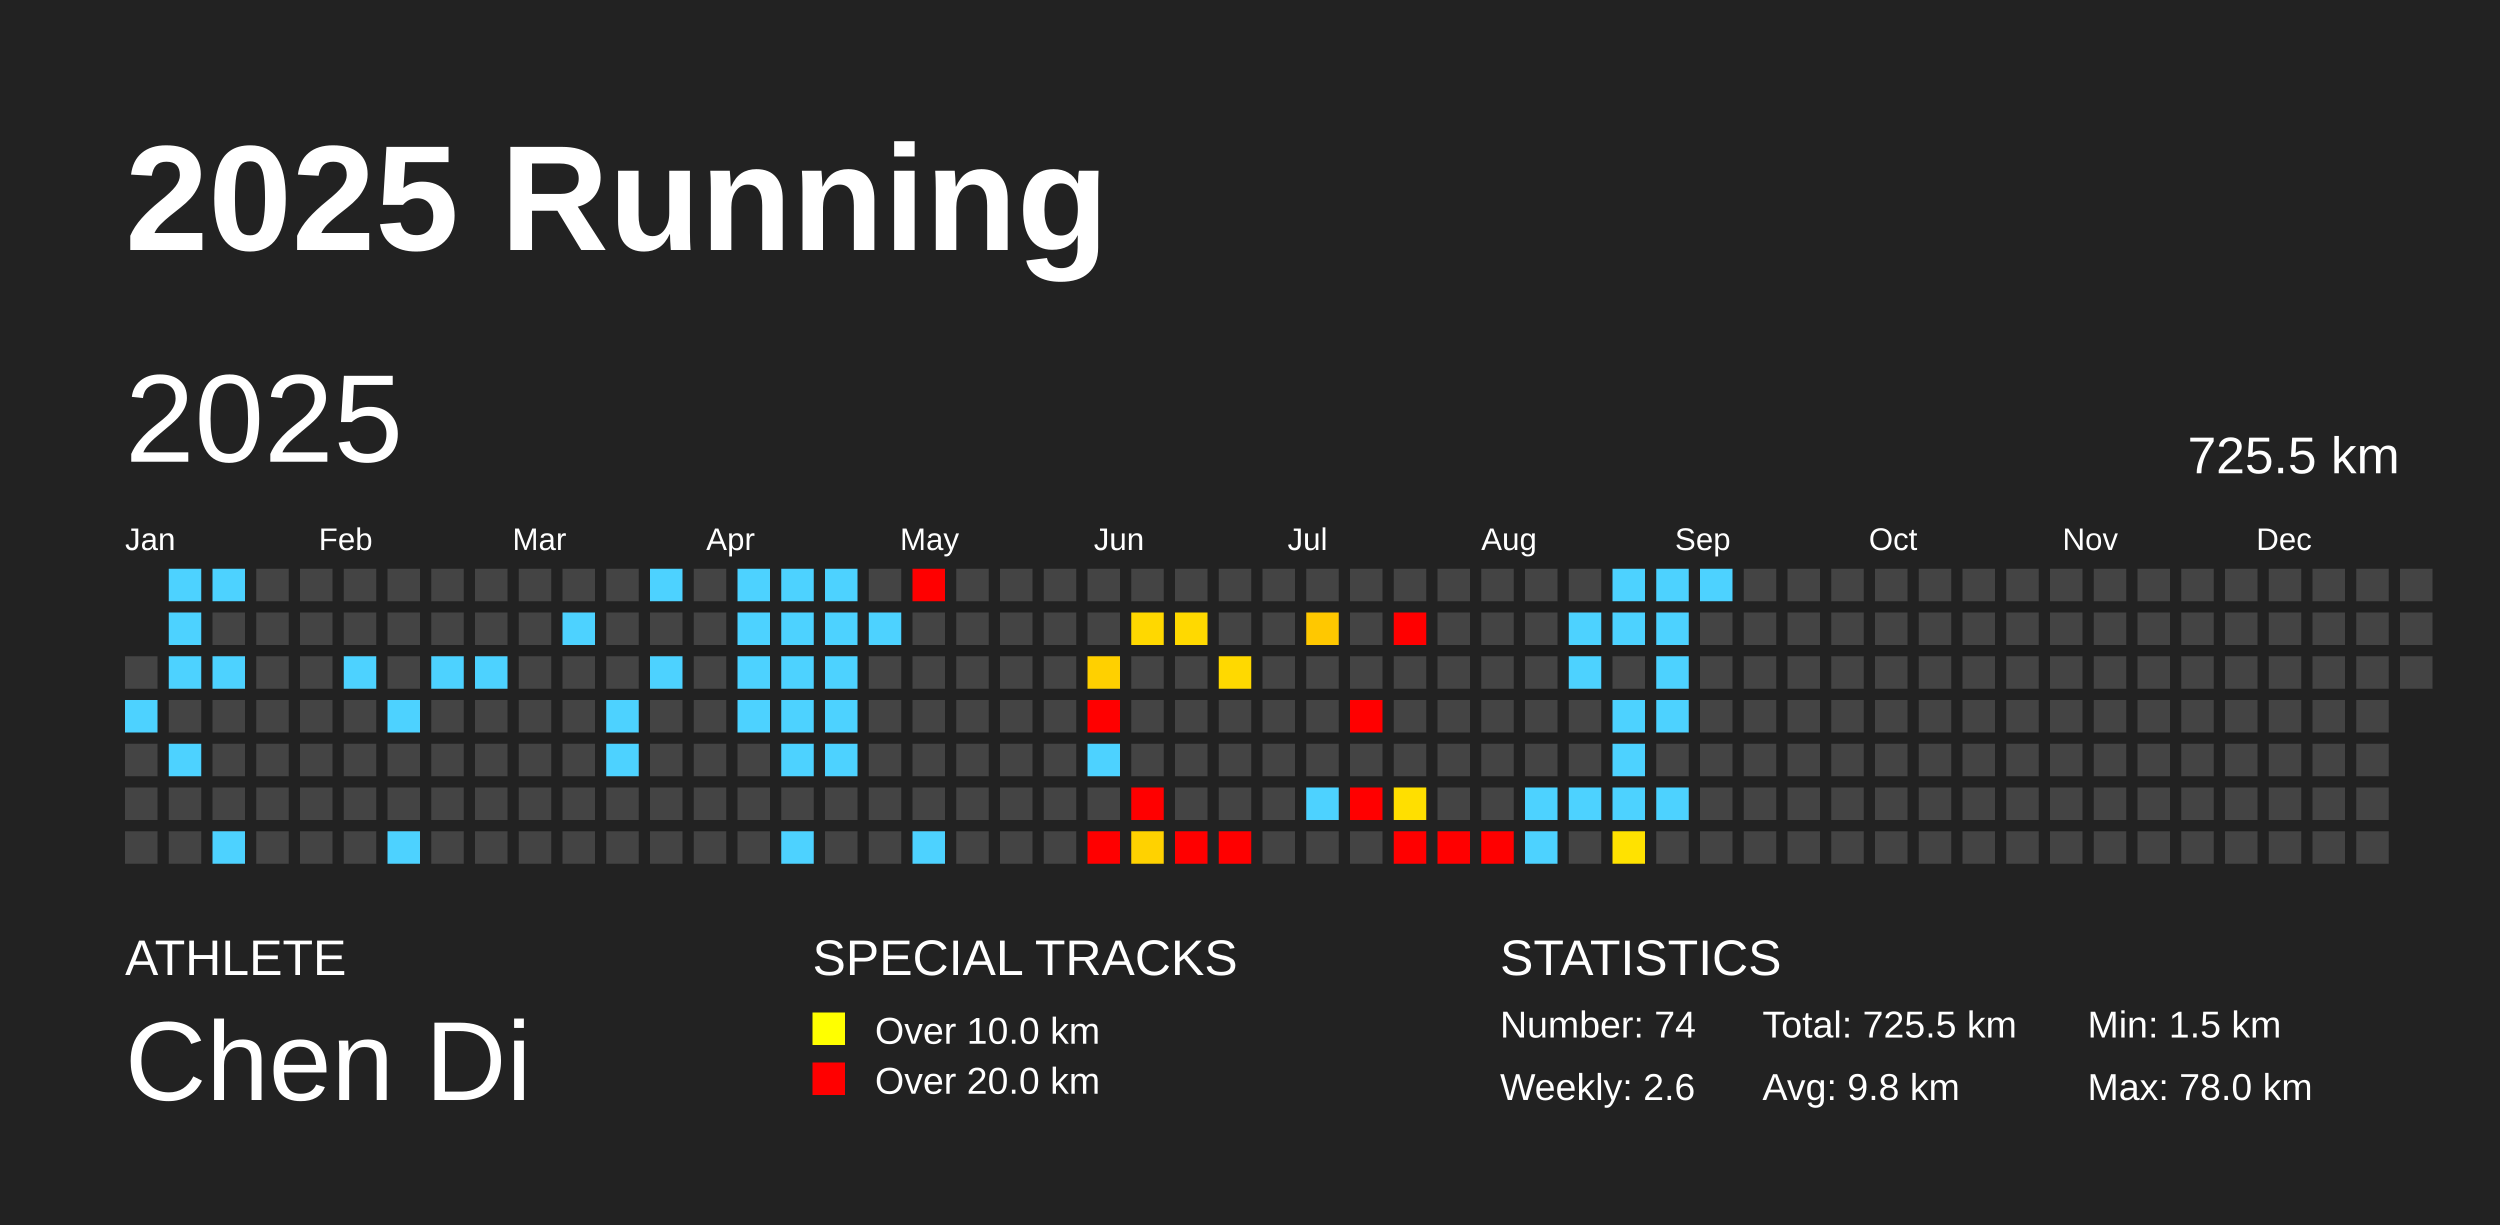
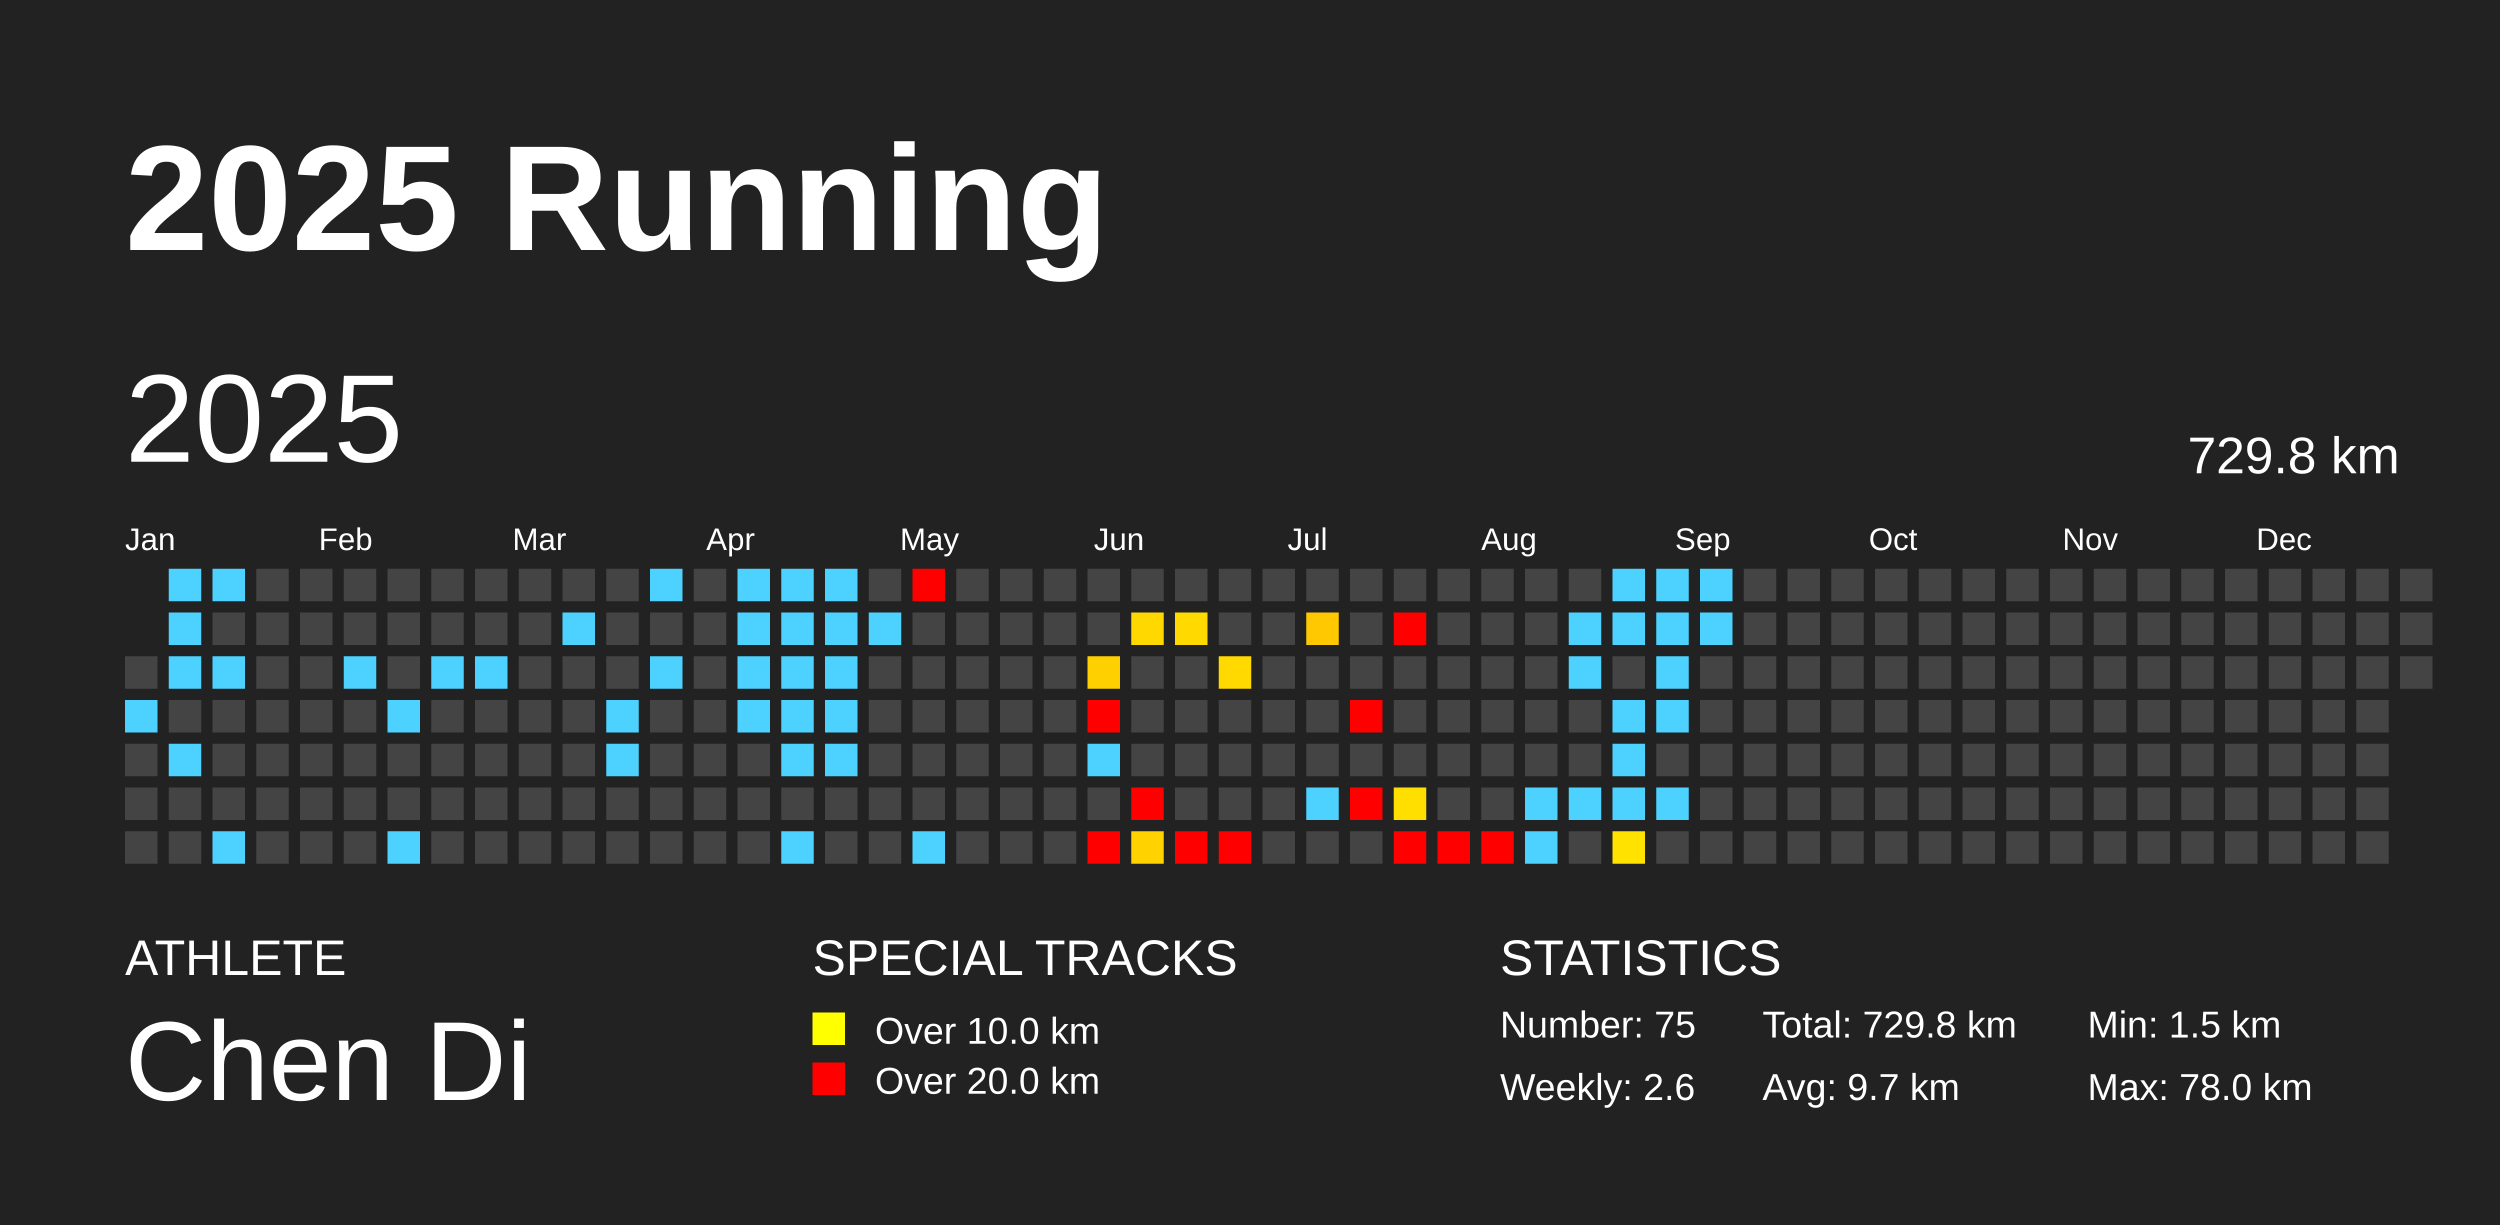
<svg xmlns="http://www.w3.org/2000/svg" baseProfile="full" height="98mm" version="1.1" viewBox="0,0,200,98" width="200mm">
  <defs />
  <rect fill="#222222" height="98" width="200" x="0" y="0" />
  <text fill="#FFFFFF" style="font-size:12px; font-family:Arial; font-weight:bold;" x="10" y="20">2025 Running</text>
  <text fill="#FFFFFF" style="font-size:4px; font-family:Arial" x="10" y="78">ATHLETE</text>
  <text fill="#FFFFFF" style="font-size:9px; font-family:Arial" x="10" y="88">Chen Di</text>
  <text fill="#FFFFFF" style="font-size:4px; font-family:Arial" x="65" y="78">SPECIAL TRACKS</text>
  <rect fill="yellow" height="2.6" width="2.6" x="65" y="81" />
  <text fill="#FFFFFF" style="font-size:3px; font-family:Arial" x="70" y="83.5">Over 10.0 km</text>
  <rect fill="red" height="2.6" width="2.6" x="65" y="85" />
  <text fill="#FFFFFF" style="font-size:3px; font-family:Arial" x="70" y="87.5">Over 20.0 km</text>
  <text fill="#FFFFFF" style="font-size:4px; font-family:Arial" x="120" y="78">STATISTICS</text>
-   <text fill="#FFFFFF" style="font-size:3px; font-family:Arial" x="120" y="83">Number: 74</text>
+   <text fill="#FFFFFF" style="font-size:3px; font-family:Arial" x="120" y="83">Number: 75</text>
  <text fill="#FFFFFF" style="font-size:3px; font-family:Arial" x="120" y="88">Weekly: 2.6</text>
-   <text fill="#FFFFFF" style="font-size:3px; font-family:Arial" x="141" y="83">Total: 725.5 km</text>
-   <text fill="#FFFFFF" style="font-size:3px; font-family:Arial" x="141" y="88">Avg: 9.8 km</text>
+   <text fill="#FFFFFF" style="font-size:3px; font-family:Arial" x="141" y="83">Total: 729.8 km</text>
+   <text fill="#FFFFFF" style="font-size:3px; font-family:Arial" x="141" y="88">Avg: 9.7 km</text>
  <text fill="#FFFFFF" style="font-size:3px; font-family:Arial" x="167" y="83">Min: 1.5 km</text>
  <text fill="#FFFFFF" style="font-size:3px; font-family:Arial" x="167" y="88">Max: 78.0 km</text>
  <text dominant-baseline="hanging" fill="#FFFFFF" style="font-size:10.0px; font-family:Arial;" x="10" y="30">2025</text>
-   <text dominant-baseline="hanging" fill="#FFFFFF" style="font-size:4.125px; font-family:Arial;" x="175" y="35">725.5 km</text>
+   <text dominant-baseline="hanging" fill="#FFFFFF" style="font-size:4.125px; font-family:Arial;" x="175" y="35">729.8 km</text>
  <text fill="#FFFFFF" style="font-size:2.5px; font-family:Arial" x="10.0" y="44">Jan</text>
  <text fill="#FFFFFF" style="font-size:2.5px; font-family:Arial" x="25.5" y="44">Feb</text>
  <text fill="#FFFFFF" style="font-size:2.5px; font-family:Arial" x="41.0" y="44">Mar</text>
  <text fill="#FFFFFF" style="font-size:2.5px; font-family:Arial" x="56.5" y="44">Apr</text>
  <text fill="#FFFFFF" style="font-size:2.5px; font-family:Arial" x="72.0" y="44">May</text>
  <text fill="#FFFFFF" style="font-size:2.5px; font-family:Arial" x="87.5" y="44">Jun</text>
  <text fill="#FFFFFF" style="font-size:2.5px; font-family:Arial" x="103.0" y="44">Jul</text>
  <text fill="#FFFFFF" style="font-size:2.5px; font-family:Arial" x="118.5" y="44">Aug</text>
  <text fill="#FFFFFF" style="font-size:2.5px; font-family:Arial" x="134.0" y="44">Sep</text>
  <text fill="#FFFFFF" style="font-size:2.5px; font-family:Arial" x="149.5" y="44">Oct</text>
  <text fill="#FFFFFF" style="font-size:2.5px; font-family:Arial" x="165.0" y="44">Nov</text>
  <text fill="#FFFFFF" style="font-size:2.5px; font-family:Arial" x="180.5" y="44">Dec</text>
  <rect fill="#444444" height="2.6" width="2.6" x="10.0" y="52.5" />
  <rect fill="#4dd2ff" height="2.6" width="2.6" x="10.0" y="56.0" />
  <rect fill="#444444" height="2.6" width="2.6" x="10.0" y="59.5" />
  <rect fill="#444444" height="2.6" width="2.6" x="10.0" y="63.0" />
  <rect fill="#444444" height="2.6" width="2.6" x="10.0" y="66.5" />
  <rect fill="#4dd2ff" height="2.6" width="2.6" x="13.5" y="45.5" />
  <rect fill="#4dd2ff" height="2.6" width="2.6" x="13.5" y="49.0" />
  <rect fill="#4dd2ff" height="2.6" width="2.6" x="13.5" y="52.5" />
  <rect fill="#444444" height="2.6" width="2.6" x="13.5" y="56.0" />
  <rect fill="#4dd2ff" height="2.6" width="2.6" x="13.5" y="59.5" />
  <rect fill="#444444" height="2.6" width="2.6" x="13.5" y="63.0" />
  <rect fill="#444444" height="2.6" width="2.6" x="13.5" y="66.5" />
  <rect fill="#4dd2ff" height="2.6" width="2.6" x="17.0" y="45.5" />
  <rect fill="#444444" height="2.6" width="2.6" x="17.0" y="49.0" />
  <rect fill="#4dd2ff" height="2.6" width="2.6" x="17.0" y="52.5" />
  <rect fill="#444444" height="2.6" width="2.6" x="17.0" y="56.0" />
  <rect fill="#444444" height="2.6" width="2.6" x="17.0" y="59.5" />
  <rect fill="#444444" height="2.6" width="2.6" x="17.0" y="63.0" />
  <rect fill="#4dd2ff" height="2.6" width="2.6" x="17.0" y="66.5" />
  <rect fill="#444444" height="2.6" width="2.6" x="20.5" y="45.5" />
  <rect fill="#444444" height="2.6" width="2.6" x="20.5" y="49.0" />
  <rect fill="#444444" height="2.6" width="2.6" x="20.5" y="52.5" />
  <rect fill="#444444" height="2.6" width="2.6" x="20.5" y="56.0" />
  <rect fill="#444444" height="2.6" width="2.6" x="20.5" y="59.5" />
  <rect fill="#444444" height="2.6" width="2.6" x="20.5" y="63.0" />
  <rect fill="#444444" height="2.6" width="2.6" x="20.5" y="66.5" />
  <rect fill="#444444" height="2.6" width="2.6" x="24.0" y="45.5" />
  <rect fill="#444444" height="2.6" width="2.6" x="24.0" y="49.0" />
  <rect fill="#444444" height="2.6" width="2.6" x="24.0" y="52.5" />
  <rect fill="#444444" height="2.6" width="2.6" x="24.0" y="56.0" />
  <rect fill="#444444" height="2.6" width="2.6" x="24.0" y="59.5" />
  <rect fill="#444444" height="2.6" width="2.6" x="24.0" y="63.0" />
  <rect fill="#444444" height="2.6" width="2.6" x="24.0" y="66.5" />
  <rect fill="#444444" height="2.6" width="2.6" x="27.5" y="45.5" />
  <rect fill="#444444" height="2.6" width="2.6" x="27.5" y="49.0" />
  <rect fill="#4dd2ff" height="2.6" width="2.6" x="27.5" y="52.5" />
  <rect fill="#444444" height="2.6" width="2.6" x="27.5" y="56.0" />
  <rect fill="#444444" height="2.6" width="2.6" x="27.5" y="59.5" />
  <rect fill="#444444" height="2.6" width="2.6" x="27.5" y="63.0" />
  <rect fill="#444444" height="2.6" width="2.6" x="27.5" y="66.5" />
  <rect fill="#444444" height="2.6" width="2.6" x="31.0" y="45.5" />
  <rect fill="#444444" height="2.6" width="2.6" x="31.0" y="49.0" />
  <rect fill="#444444" height="2.6" width="2.6" x="31.0" y="52.5" />
  <rect fill="#4dd2ff" height="2.6" width="2.6" x="31.0" y="56.0" />
  <rect fill="#444444" height="2.6" width="2.6" x="31.0" y="59.5" />
  <rect fill="#444444" height="2.6" width="2.6" x="31.0" y="63.0" />
  <rect fill="#4dd2ff" height="2.6" width="2.6" x="31.0" y="66.5" />
  <rect fill="#444444" height="2.6" width="2.6" x="34.5" y="45.5" />
  <rect fill="#444444" height="2.6" width="2.6" x="34.5" y="49.0" />
  <rect fill="#4dd2ff" height="2.6" width="2.6" x="34.5" y="52.5" />
  <rect fill="#444444" height="2.6" width="2.6" x="34.5" y="56.0" />
  <rect fill="#444444" height="2.6" width="2.6" x="34.5" y="59.5" />
  <rect fill="#444444" height="2.6" width="2.6" x="34.5" y="63.0" />
  <rect fill="#444444" height="2.6" width="2.6" x="34.5" y="66.5" />
  <rect fill="#444444" height="2.6" width="2.6" x="38.0" y="45.5" />
  <rect fill="#444444" height="2.6" width="2.6" x="38.0" y="49.0" />
  <rect fill="#4dd2ff" height="2.6" width="2.6" x="38.0" y="52.5" />
  <rect fill="#444444" height="2.6" width="2.6" x="38.0" y="56.0" />
  <rect fill="#444444" height="2.6" width="2.6" x="38.0" y="59.5" />
  <rect fill="#444444" height="2.6" width="2.6" x="38.0" y="63.0" />
  <rect fill="#444444" height="2.6" width="2.6" x="38.0" y="66.5" />
  <rect fill="#444444" height="2.6" width="2.6" x="41.5" y="45.5" />
  <rect fill="#444444" height="2.6" width="2.6" x="41.5" y="49.0" />
  <rect fill="#444444" height="2.6" width="2.6" x="41.5" y="52.5" />
  <rect fill="#444444" height="2.6" width="2.6" x="41.5" y="56.0" />
  <rect fill="#444444" height="2.6" width="2.6" x="41.5" y="59.5" />
  <rect fill="#444444" height="2.6" width="2.6" x="41.5" y="63.0" />
  <rect fill="#444444" height="2.6" width="2.6" x="41.5" y="66.5" />
  <rect fill="#444444" height="2.6" width="2.6" x="45.0" y="45.5" />
  <rect fill="#4dd2ff" height="2.6" width="2.6" x="45.0" y="49.0" />
  <rect fill="#444444" height="2.6" width="2.6" x="45.0" y="52.5" />
  <rect fill="#444444" height="2.6" width="2.6" x="45.0" y="56.0" />
  <rect fill="#444444" height="2.6" width="2.6" x="45.0" y="59.5" />
  <rect fill="#444444" height="2.6" width="2.6" x="45.0" y="63.0" />
  <rect fill="#444444" height="2.6" width="2.6" x="45.0" y="66.5" />
  <rect fill="#444444" height="2.6" width="2.6" x="48.5" y="45.5" />
  <rect fill="#444444" height="2.6" width="2.6" x="48.5" y="49.0" />
  <rect fill="#444444" height="2.6" width="2.6" x="48.5" y="52.5" />
  <rect fill="#4dd2ff" height="2.6" width="2.6" x="48.5" y="56.0" />
  <rect fill="#4dd2ff" height="2.6" width="2.6" x="48.5" y="59.5" />
  <rect fill="#444444" height="2.6" width="2.6" x="48.5" y="63.0" />
  <rect fill="#444444" height="2.6" width="2.6" x="48.5" y="66.5" />
  <rect fill="#4dd2ff" height="2.6" width="2.6" x="52.0" y="45.5" />
  <rect fill="#444444" height="2.6" width="2.6" x="52.0" y="49.0" />
  <rect fill="#4dd2ff" height="2.6" width="2.6" x="52.0" y="52.5" />
  <rect fill="#444444" height="2.6" width="2.6" x="52.0" y="56.0" />
  <rect fill="#444444" height="2.6" width="2.6" x="52.0" y="59.5" />
  <rect fill="#444444" height="2.6" width="2.6" x="52.0" y="63.0" />
  <rect fill="#444444" height="2.6" width="2.6" x="52.0" y="66.5" />
  <rect fill="#444444" height="2.6" width="2.6" x="55.5" y="45.5" />
  <rect fill="#444444" height="2.6" width="2.6" x="55.5" y="49.0" />
  <rect fill="#444444" height="2.6" width="2.6" x="55.5" y="52.5" />
  <rect fill="#444444" height="2.6" width="2.6" x="55.5" y="56.0" />
  <rect fill="#444444" height="2.6" width="2.6" x="55.5" y="59.5" />
  <rect fill="#444444" height="2.6" width="2.6" x="55.5" y="63.0" />
  <rect fill="#444444" height="2.6" width="2.6" x="55.5" y="66.5" />
  <rect fill="#4dd2ff" height="2.6" width="2.6" x="59.0" y="45.5" />
  <rect fill="#4dd2ff" height="2.6" width="2.6" x="59.0" y="49.0" />
  <rect fill="#4dd2ff" height="2.6" width="2.6" x="59.0" y="52.5" />
  <rect fill="#4dd2ff" height="2.6" width="2.6" x="59.0" y="56.0" />
  <rect fill="#444444" height="2.6" width="2.6" x="59.0" y="59.5" />
  <rect fill="#444444" height="2.6" width="2.6" x="59.0" y="63.0" />
  <rect fill="#444444" height="2.6" width="2.6" x="59.0" y="66.5" />
  <rect fill="#4dd2ff" height="2.6" width="2.6" x="62.5" y="45.5" />
  <rect fill="#4dd2ff" height="2.6" width="2.6" x="62.5" y="49.0" />
  <rect fill="#4dd2ff" height="2.6" width="2.6" x="62.5" y="52.5" />
  <rect fill="#4dd2ff" height="2.6" width="2.6" x="62.5" y="56.0" />
  <rect fill="#4dd2ff" height="2.6" width="2.6" x="62.5" y="59.5" />
  <rect fill="#444444" height="2.6" width="2.6" x="62.5" y="63.0" />
  <rect fill="#4dd2ff" height="2.6" width="2.6" x="62.5" y="66.5" />
  <rect fill="#4dd2ff" height="2.6" width="2.6" x="66.0" y="45.5" />
  <rect fill="#4dd2ff" height="2.6" width="2.6" x="66.0" y="49.0" />
  <rect fill="#4dd2ff" height="2.6" width="2.6" x="66.0" y="52.5" />
  <rect fill="#4dd2ff" height="2.6" width="2.6" x="66.0" y="56.0" />
  <rect fill="#4dd2ff" height="2.6" width="2.6" x="66.0" y="59.5" />
  <rect fill="#444444" height="2.6" width="2.6" x="66.0" y="63.0" />
  <rect fill="#444444" height="2.6" width="2.6" x="66.0" y="66.5" />
  <rect fill="#444444" height="2.6" width="2.6" x="69.5" y="45.5" />
  <rect fill="#4dd2ff" height="2.6" width="2.6" x="69.5" y="49.0" />
  <rect fill="#444444" height="2.6" width="2.6" x="69.5" y="52.5" />
  <rect fill="#444444" height="2.6" width="2.6" x="69.5" y="56.0" />
  <rect fill="#444444" height="2.6" width="2.6" x="69.5" y="59.5" />
  <rect fill="#444444" height="2.6" width="2.6" x="69.5" y="63.0" />
  <rect fill="#444444" height="2.6" width="2.6" x="69.5" y="66.5" />
  <rect fill="red" height="2.6" width="2.6" x="73.0" y="45.5" />
  <rect fill="#444444" height="2.6" width="2.6" x="73.0" y="49.0" />
  <rect fill="#444444" height="2.6" width="2.6" x="73.0" y="52.5" />
  <rect fill="#444444" height="2.6" width="2.6" x="73.0" y="56.0" />
  <rect fill="#444444" height="2.6" width="2.6" x="73.0" y="59.5" />
  <rect fill="#444444" height="2.6" width="2.6" x="73.0" y="63.0" />
  <rect fill="#4dd2ff" height="2.6" width="2.6" x="73.0" y="66.5" />
  <rect fill="#444444" height="2.6" width="2.6" x="76.5" y="45.5" />
  <rect fill="#444444" height="2.6" width="2.6" x="76.5" y="49.0" />
  <rect fill="#444444" height="2.6" width="2.6" x="76.5" y="52.5" />
  <rect fill="#444444" height="2.6" width="2.6" x="76.5" y="56.0" />
  <rect fill="#444444" height="2.6" width="2.6" x="76.5" y="59.5" />
  <rect fill="#444444" height="2.6" width="2.6" x="76.5" y="63.0" />
  <rect fill="#444444" height="2.6" width="2.6" x="76.5" y="66.5" />
  <rect fill="#444444" height="2.6" width="2.6" x="80.0" y="45.5" />
  <rect fill="#444444" height="2.6" width="2.6" x="80.0" y="49.0" />
  <rect fill="#444444" height="2.6" width="2.6" x="80.0" y="52.5" />
  <rect fill="#444444" height="2.6" width="2.6" x="80.0" y="56.0" />
  <rect fill="#444444" height="2.6" width="2.6" x="80.0" y="59.5" />
  <rect fill="#444444" height="2.6" width="2.6" x="80.0" y="63.0" />
  <rect fill="#444444" height="2.6" width="2.6" x="80.0" y="66.5" />
  <rect fill="#444444" height="2.6" width="2.6" x="83.5" y="45.5" />
  <rect fill="#444444" height="2.6" width="2.6" x="83.5" y="49.0" />
  <rect fill="#444444" height="2.6" width="2.6" x="83.5" y="52.5" />
  <rect fill="#444444" height="2.6" width="2.6" x="83.5" y="56.0" />
  <rect fill="#444444" height="2.6" width="2.6" x="83.5" y="59.5" />
  <rect fill="#444444" height="2.6" width="2.6" x="83.5" y="63.0" />
  <rect fill="#444444" height="2.6" width="2.6" x="83.5" y="66.5" />
  <rect fill="#444444" height="2.6" width="2.6" x="87.0" y="45.5" />
  <rect fill="#444444" height="2.6" width="2.6" x="87.0" y="49.0" />
  <rect fill="#ffd000" height="2.6" width="2.6" x="87.0" y="52.5" />
  <rect fill="red" height="2.6" width="2.6" x="87.0" y="56.0" />
  <rect fill="#4dd2ff" height="2.6" width="2.6" x="87.0" y="59.5" />
  <rect fill="#444444" height="2.6" width="2.6" x="87.0" y="63.0" />
  <rect fill="red" height="2.6" width="2.6" x="87.0" y="66.5" />
  <rect fill="#444444" height="2.6" width="2.6" x="90.5" y="45.5" />
  <rect fill="#ffd800" height="2.6" width="2.6" x="90.5" y="49.0" />
  <rect fill="#444444" height="2.6" width="2.6" x="90.5" y="52.5" />
  <rect fill="#444444" height="2.6" width="2.6" x="90.5" y="56.0" />
  <rect fill="#444444" height="2.6" width="2.6" x="90.5" y="59.5" />
  <rect fill="red" height="2.6" width="2.6" x="90.5" y="63.0" />
  <rect fill="#ffd200" height="2.6" width="2.6" x="90.5" y="66.5" />
  <rect fill="#444444" height="2.6" width="2.6" x="94.0" y="45.5" />
  <rect fill="#ffd900" height="2.6" width="2.6" x="94.0" y="49.0" />
  <rect fill="#444444" height="2.6" width="2.6" x="94.0" y="52.5" />
  <rect fill="#444444" height="2.6" width="2.6" x="94.0" y="56.0" />
  <rect fill="#444444" height="2.6" width="2.6" x="94.0" y="59.5" />
  <rect fill="#444444" height="2.6" width="2.6" x="94.0" y="63.0" />
  <rect fill="red" height="2.6" width="2.6" x="94.0" y="66.5" />
  <rect fill="#444444" height="2.6" width="2.6" x="97.5" y="45.5" />
  <rect fill="#444444" height="2.6" width="2.6" x="97.5" y="49.0" />
  <rect fill="#ffd900" height="2.6" width="2.6" x="97.5" y="52.5" />
  <rect fill="#444444" height="2.6" width="2.6" x="97.5" y="56.0" />
  <rect fill="#444444" height="2.6" width="2.6" x="97.5" y="59.5" />
  <rect fill="#444444" height="2.6" width="2.6" x="97.5" y="63.0" />
  <rect fill="red" height="2.6" width="2.6" x="97.5" y="66.5" />
  <rect fill="#444444" height="2.6" width="2.6" x="101.0" y="45.5" />
  <rect fill="#444444" height="2.6" width="2.6" x="101.0" y="49.0" />
  <rect fill="#444444" height="2.6" width="2.6" x="101.0" y="52.5" />
  <rect fill="#444444" height="2.6" width="2.6" x="101.0" y="56.0" />
  <rect fill="#444444" height="2.6" width="2.6" x="101.0" y="59.5" />
  <rect fill="#444444" height="2.6" width="2.6" x="101.0" y="63.0" />
  <rect fill="#444444" height="2.6" width="2.6" x="101.0" y="66.5" />
  <rect fill="#444444" height="2.6" width="2.6" x="104.5" y="45.5" />
  <rect fill="#ffc800" height="2.6" width="2.6" x="104.5" y="49.0" />
  <rect fill="#444444" height="2.6" width="2.6" x="104.5" y="52.5" />
  <rect fill="#444444" height="2.6" width="2.6" x="104.5" y="56.0" />
  <rect fill="#444444" height="2.6" width="2.6" x="104.5" y="59.5" />
  <rect fill="#4dd2ff" height="2.6" width="2.6" x="104.5" y="63.0" />
  <rect fill="#444444" height="2.6" width="2.6" x="104.5" y="66.5" />
  <rect fill="#444444" height="2.6" width="2.6" x="108.0" y="45.5" />
  <rect fill="#444444" height="2.6" width="2.6" x="108.0" y="49.0" />
  <rect fill="#444444" height="2.6" width="2.6" x="108.0" y="52.5" />
  <rect fill="red" height="2.6" width="2.6" x="108.0" y="56.0" />
  <rect fill="#444444" height="2.6" width="2.6" x="108.0" y="59.5" />
  <rect fill="red" height="2.6" width="2.6" x="108.0" y="63.0" />
  <rect fill="#444444" height="2.6" width="2.6" x="108.0" y="66.5" />
  <rect fill="#444444" height="2.6" width="2.6" x="111.5" y="45.5" />
  <rect fill="red" height="2.6" width="2.6" x="111.5" y="49.0" />
  <rect fill="#444444" height="2.6" width="2.6" x="111.5" y="52.5" />
  <rect fill="#444444" height="2.6" width="2.6" x="111.5" y="56.0" />
  <rect fill="#444444" height="2.6" width="2.6" x="111.5" y="59.5" />
  <rect fill="#ffdf00" height="2.6" width="2.6" x="111.5" y="63.0" />
  <rect fill="red" height="2.6" width="2.6" x="111.5" y="66.5" />
  <rect fill="#444444" height="2.6" width="2.6" x="115.0" y="45.5" />
  <rect fill="#444444" height="2.6" width="2.6" x="115.0" y="49.0" />
  <rect fill="#444444" height="2.6" width="2.6" x="115.0" y="52.5" />
  <rect fill="#444444" height="2.6" width="2.6" x="115.0" y="56.0" />
  <rect fill="#444444" height="2.6" width="2.6" x="115.0" y="59.5" />
  <rect fill="#444444" height="2.6" width="2.6" x="115.0" y="63.0" />
  <rect fill="red" height="2.6" width="2.6" x="115.0" y="66.5" />
  <rect fill="#444444" height="2.6" width="2.6" x="118.5" y="45.5" />
  <rect fill="#444444" height="2.6" width="2.6" x="118.5" y="49.0" />
  <rect fill="#444444" height="2.6" width="2.6" x="118.5" y="52.5" />
  <rect fill="#444444" height="2.6" width="2.6" x="118.5" y="56.0" />
  <rect fill="#444444" height="2.6" width="2.6" x="118.5" y="59.5" />
  <rect fill="#444444" height="2.6" width="2.6" x="118.5" y="63.0" />
  <rect fill="red" height="2.6" width="2.6" x="118.5" y="66.5" />
  <rect fill="#444444" height="2.6" width="2.6" x="122.0" y="45.5" />
  <rect fill="#444444" height="2.6" width="2.6" x="122.0" y="49.0" />
  <rect fill="#444444" height="2.6" width="2.6" x="122.0" y="52.5" />
  <rect fill="#444444" height="2.6" width="2.6" x="122.0" y="56.0" />
  <rect fill="#444444" height="2.6" width="2.6" x="122.0" y="59.5" />
  <rect fill="#4dd2ff" height="2.6" width="2.6" x="122.0" y="63.0" />
  <rect fill="#4dd2ff" height="2.6" width="2.6" x="122.0" y="66.5" />
  <rect fill="#444444" height="2.6" width="2.6" x="125.5" y="45.5" />
  <rect fill="#4dd2ff" height="2.6" width="2.6" x="125.5" y="49.0" />
  <rect fill="#4dd2ff" height="2.6" width="2.6" x="125.5" y="52.5" />
  <rect fill="#444444" height="2.6" width="2.6" x="125.5" y="56.0" />
  <rect fill="#444444" height="2.6" width="2.6" x="125.5" y="59.5" />
  <rect fill="#4dd2ff" height="2.6" width="2.6" x="125.5" y="63.0" />
  <rect fill="#444444" height="2.6" width="2.6" x="125.5" y="66.5" />
  <rect fill="#4dd2ff" height="2.6" width="2.6" x="129.0" y="45.5" />
  <rect fill="#4dd2ff" height="2.6" width="2.6" x="129.0" y="49.0" />
  <rect fill="#444444" height="2.6" width="2.6" x="129.0" y="52.5" />
  <rect fill="#4dd2ff" height="2.6" width="2.6" x="129.0" y="56.0" />
  <rect fill="#4dd2ff" height="2.6" width="2.6" x="129.0" y="59.5" />
  <rect fill="#4dd2ff" height="2.6" width="2.6" x="129.0" y="63.0" />
  <rect fill="#ffe200" height="2.6" width="2.6" x="129.0" y="66.5" />
  <rect fill="#4dd2ff" height="2.6" width="2.6" x="132.5" y="45.5" />
  <rect fill="#4dd2ff" height="2.6" width="2.6" x="132.5" y="49.0" />
  <rect fill="#4dd2ff" height="2.6" width="2.6" x="132.5" y="52.5" />
  <rect fill="#4dd2ff" height="2.6" width="2.6" x="132.5" y="56.0" />
  <rect fill="#444444" height="2.6" width="2.6" x="132.5" y="59.5" />
  <rect fill="#4dd2ff" height="2.6" width="2.6" x="132.5" y="63.0" />
  <rect fill="#444444" height="2.6" width="2.6" x="132.5" y="66.5" />
  <rect fill="#4dd2ff" height="2.6" width="2.6" x="136.0" y="45.5" />
-   <rect fill="#444444" height="2.6" width="2.6" x="136.0" y="49.0" />
+   <rect fill="#4dd2ff" height="2.6" width="2.6" x="136.0" y="49.0" />
  <rect fill="#444444" height="2.6" width="2.6" x="136.0" y="52.5" />
  <rect fill="#444444" height="2.6" width="2.6" x="136.0" y="56.0" />
  <rect fill="#444444" height="2.6" width="2.6" x="136.0" y="59.5" />
  <rect fill="#444444" height="2.6" width="2.6" x="136.0" y="63.0" />
  <rect fill="#444444" height="2.6" width="2.6" x="136.0" y="66.5" />
  <rect fill="#444444" height="2.6" width="2.6" x="139.5" y="45.5" />
  <rect fill="#444444" height="2.6" width="2.6" x="139.5" y="49.0" />
  <rect fill="#444444" height="2.6" width="2.6" x="139.5" y="52.5" />
  <rect fill="#444444" height="2.6" width="2.6" x="139.5" y="56.0" />
  <rect fill="#444444" height="2.6" width="2.6" x="139.5" y="59.5" />
  <rect fill="#444444" height="2.6" width="2.6" x="139.5" y="63.0" />
  <rect fill="#444444" height="2.6" width="2.6" x="139.5" y="66.5" />
  <rect fill="#444444" height="2.6" width="2.6" x="143.0" y="45.5" />
  <rect fill="#444444" height="2.6" width="2.6" x="143.0" y="49.0" />
  <rect fill="#444444" height="2.6" width="2.6" x="143.0" y="52.5" />
  <rect fill="#444444" height="2.6" width="2.6" x="143.0" y="56.0" />
  <rect fill="#444444" height="2.6" width="2.6" x="143.0" y="59.5" />
  <rect fill="#444444" height="2.6" width="2.6" x="143.0" y="63.0" />
  <rect fill="#444444" height="2.6" width="2.6" x="143.0" y="66.5" />
  <rect fill="#444444" height="2.6" width="2.6" x="146.5" y="45.5" />
  <rect fill="#444444" height="2.6" width="2.6" x="146.5" y="49.0" />
  <rect fill="#444444" height="2.6" width="2.6" x="146.5" y="52.5" />
  <rect fill="#444444" height="2.6" width="2.6" x="146.5" y="56.0" />
  <rect fill="#444444" height="2.6" width="2.6" x="146.5" y="59.5" />
  <rect fill="#444444" height="2.6" width="2.6" x="146.5" y="63.0" />
  <rect fill="#444444" height="2.6" width="2.6" x="146.5" y="66.5" />
  <rect fill="#444444" height="2.6" width="2.6" x="150.0" y="45.5" />
  <rect fill="#444444" height="2.6" width="2.6" x="150.0" y="49.0" />
  <rect fill="#444444" height="2.6" width="2.6" x="150.0" y="52.5" />
  <rect fill="#444444" height="2.6" width="2.6" x="150.0" y="56.0" />
  <rect fill="#444444" height="2.6" width="2.6" x="150.0" y="59.5" />
  <rect fill="#444444" height="2.6" width="2.6" x="150.0" y="63.0" />
  <rect fill="#444444" height="2.6" width="2.6" x="150.0" y="66.5" />
  <rect fill="#444444" height="2.6" width="2.6" x="153.5" y="45.5" />
  <rect fill="#444444" height="2.6" width="2.6" x="153.5" y="49.0" />
  <rect fill="#444444" height="2.6" width="2.6" x="153.5" y="52.5" />
  <rect fill="#444444" height="2.6" width="2.6" x="153.5" y="56.0" />
  <rect fill="#444444" height="2.6" width="2.6" x="153.5" y="59.5" />
  <rect fill="#444444" height="2.6" width="2.6" x="153.5" y="63.0" />
  <rect fill="#444444" height="2.6" width="2.6" x="153.5" y="66.5" />
  <rect fill="#444444" height="2.6" width="2.6" x="157.0" y="45.5" />
  <rect fill="#444444" height="2.6" width="2.6" x="157.0" y="49.0" />
  <rect fill="#444444" height="2.6" width="2.6" x="157.0" y="52.5" />
  <rect fill="#444444" height="2.6" width="2.6" x="157.0" y="56.0" />
  <rect fill="#444444" height="2.6" width="2.6" x="157.0" y="59.5" />
  <rect fill="#444444" height="2.6" width="2.6" x="157.0" y="63.0" />
  <rect fill="#444444" height="2.6" width="2.6" x="157.0" y="66.5" />
  <rect fill="#444444" height="2.6" width="2.6" x="160.5" y="45.5" />
  <rect fill="#444444" height="2.6" width="2.6" x="160.5" y="49.0" />
  <rect fill="#444444" height="2.6" width="2.6" x="160.5" y="52.5" />
  <rect fill="#444444" height="2.6" width="2.6" x="160.5" y="56.0" />
  <rect fill="#444444" height="2.6" width="2.6" x="160.5" y="59.5" />
  <rect fill="#444444" height="2.6" width="2.6" x="160.5" y="63.0" />
  <rect fill="#444444" height="2.6" width="2.6" x="160.5" y="66.5" />
  <rect fill="#444444" height="2.6" width="2.6" x="164.0" y="45.5" />
  <rect fill="#444444" height="2.6" width="2.6" x="164.0" y="49.0" />
  <rect fill="#444444" height="2.6" width="2.6" x="164.0" y="52.5" />
  <rect fill="#444444" height="2.6" width="2.6" x="164.0" y="56.0" />
  <rect fill="#444444" height="2.6" width="2.6" x="164.0" y="59.5" />
  <rect fill="#444444" height="2.6" width="2.6" x="164.0" y="63.0" />
  <rect fill="#444444" height="2.6" width="2.6" x="164.0" y="66.5" />
  <rect fill="#444444" height="2.6" width="2.6" x="167.5" y="45.5" />
  <rect fill="#444444" height="2.6" width="2.6" x="167.5" y="49.0" />
  <rect fill="#444444" height="2.6" width="2.6" x="167.5" y="52.5" />
  <rect fill="#444444" height="2.6" width="2.6" x="167.5" y="56.0" />
  <rect fill="#444444" height="2.6" width="2.6" x="167.5" y="59.5" />
  <rect fill="#444444" height="2.6" width="2.6" x="167.5" y="63.0" />
  <rect fill="#444444" height="2.6" width="2.6" x="167.5" y="66.5" />
  <rect fill="#444444" height="2.6" width="2.6" x="171.0" y="45.5" />
  <rect fill="#444444" height="2.6" width="2.6" x="171.0" y="49.0" />
  <rect fill="#444444" height="2.6" width="2.6" x="171.0" y="52.5" />
  <rect fill="#444444" height="2.6" width="2.6" x="171.0" y="56.0" />
  <rect fill="#444444" height="2.6" width="2.6" x="171.0" y="59.5" />
  <rect fill="#444444" height="2.6" width="2.6" x="171.0" y="63.0" />
  <rect fill="#444444" height="2.6" width="2.6" x="171.0" y="66.5" />
  <rect fill="#444444" height="2.6" width="2.6" x="174.5" y="45.5" />
  <rect fill="#444444" height="2.6" width="2.6" x="174.5" y="49.0" />
  <rect fill="#444444" height="2.6" width="2.6" x="174.5" y="52.5" />
  <rect fill="#444444" height="2.6" width="2.6" x="174.5" y="56.0" />
  <rect fill="#444444" height="2.6" width="2.6" x="174.5" y="59.5" />
  <rect fill="#444444" height="2.6" width="2.6" x="174.5" y="63.0" />
  <rect fill="#444444" height="2.6" width="2.6" x="174.5" y="66.5" />
  <rect fill="#444444" height="2.6" width="2.6" x="178.0" y="45.5" />
  <rect fill="#444444" height="2.6" width="2.6" x="178.0" y="49.0" />
  <rect fill="#444444" height="2.6" width="2.6" x="178.0" y="52.5" />
  <rect fill="#444444" height="2.6" width="2.6" x="178.0" y="56.0" />
  <rect fill="#444444" height="2.6" width="2.6" x="178.0" y="59.5" />
  <rect fill="#444444" height="2.6" width="2.6" x="178.0" y="63.0" />
  <rect fill="#444444" height="2.6" width="2.6" x="178.0" y="66.5" />
  <rect fill="#444444" height="2.6" width="2.6" x="181.5" y="45.5" />
  <rect fill="#444444" height="2.6" width="2.6" x="181.5" y="49.0" />
  <rect fill="#444444" height="2.6" width="2.6" x="181.5" y="52.5" />
  <rect fill="#444444" height="2.6" width="2.6" x="181.5" y="56.0" />
  <rect fill="#444444" height="2.6" width="2.6" x="181.5" y="59.5" />
  <rect fill="#444444" height="2.6" width="2.6" x="181.5" y="63.0" />
  <rect fill="#444444" height="2.6" width="2.6" x="181.5" y="66.5" />
  <rect fill="#444444" height="2.6" width="2.6" x="185.0" y="45.5" />
  <rect fill="#444444" height="2.6" width="2.6" x="185.0" y="49.0" />
  <rect fill="#444444" height="2.6" width="2.6" x="185.0" y="52.5" />
  <rect fill="#444444" height="2.6" width="2.6" x="185.0" y="56.0" />
  <rect fill="#444444" height="2.6" width="2.6" x="185.0" y="59.5" />
  <rect fill="#444444" height="2.6" width="2.6" x="185.0" y="63.0" />
  <rect fill="#444444" height="2.6" width="2.6" x="185.0" y="66.5" />
  <rect fill="#444444" height="2.6" width="2.6" x="188.5" y="45.5" />
  <rect fill="#444444" height="2.6" width="2.6" x="188.5" y="49.0" />
  <rect fill="#444444" height="2.6" width="2.6" x="188.5" y="52.5" />
  <rect fill="#444444" height="2.6" width="2.6" x="188.5" y="56.0" />
  <rect fill="#444444" height="2.6" width="2.6" x="188.5" y="59.5" />
  <rect fill="#444444" height="2.6" width="2.6" x="188.5" y="63.0" />
  <rect fill="#444444" height="2.6" width="2.6" x="188.5" y="66.5" />
  <rect fill="#444444" height="2.6" width="2.6" x="192.0" y="45.5" />
  <rect fill="#444444" height="2.6" width="2.6" x="192.0" y="49.0" />
  <rect fill="#444444" height="2.6" width="2.6" x="192.0" y="52.5" />
</svg>
